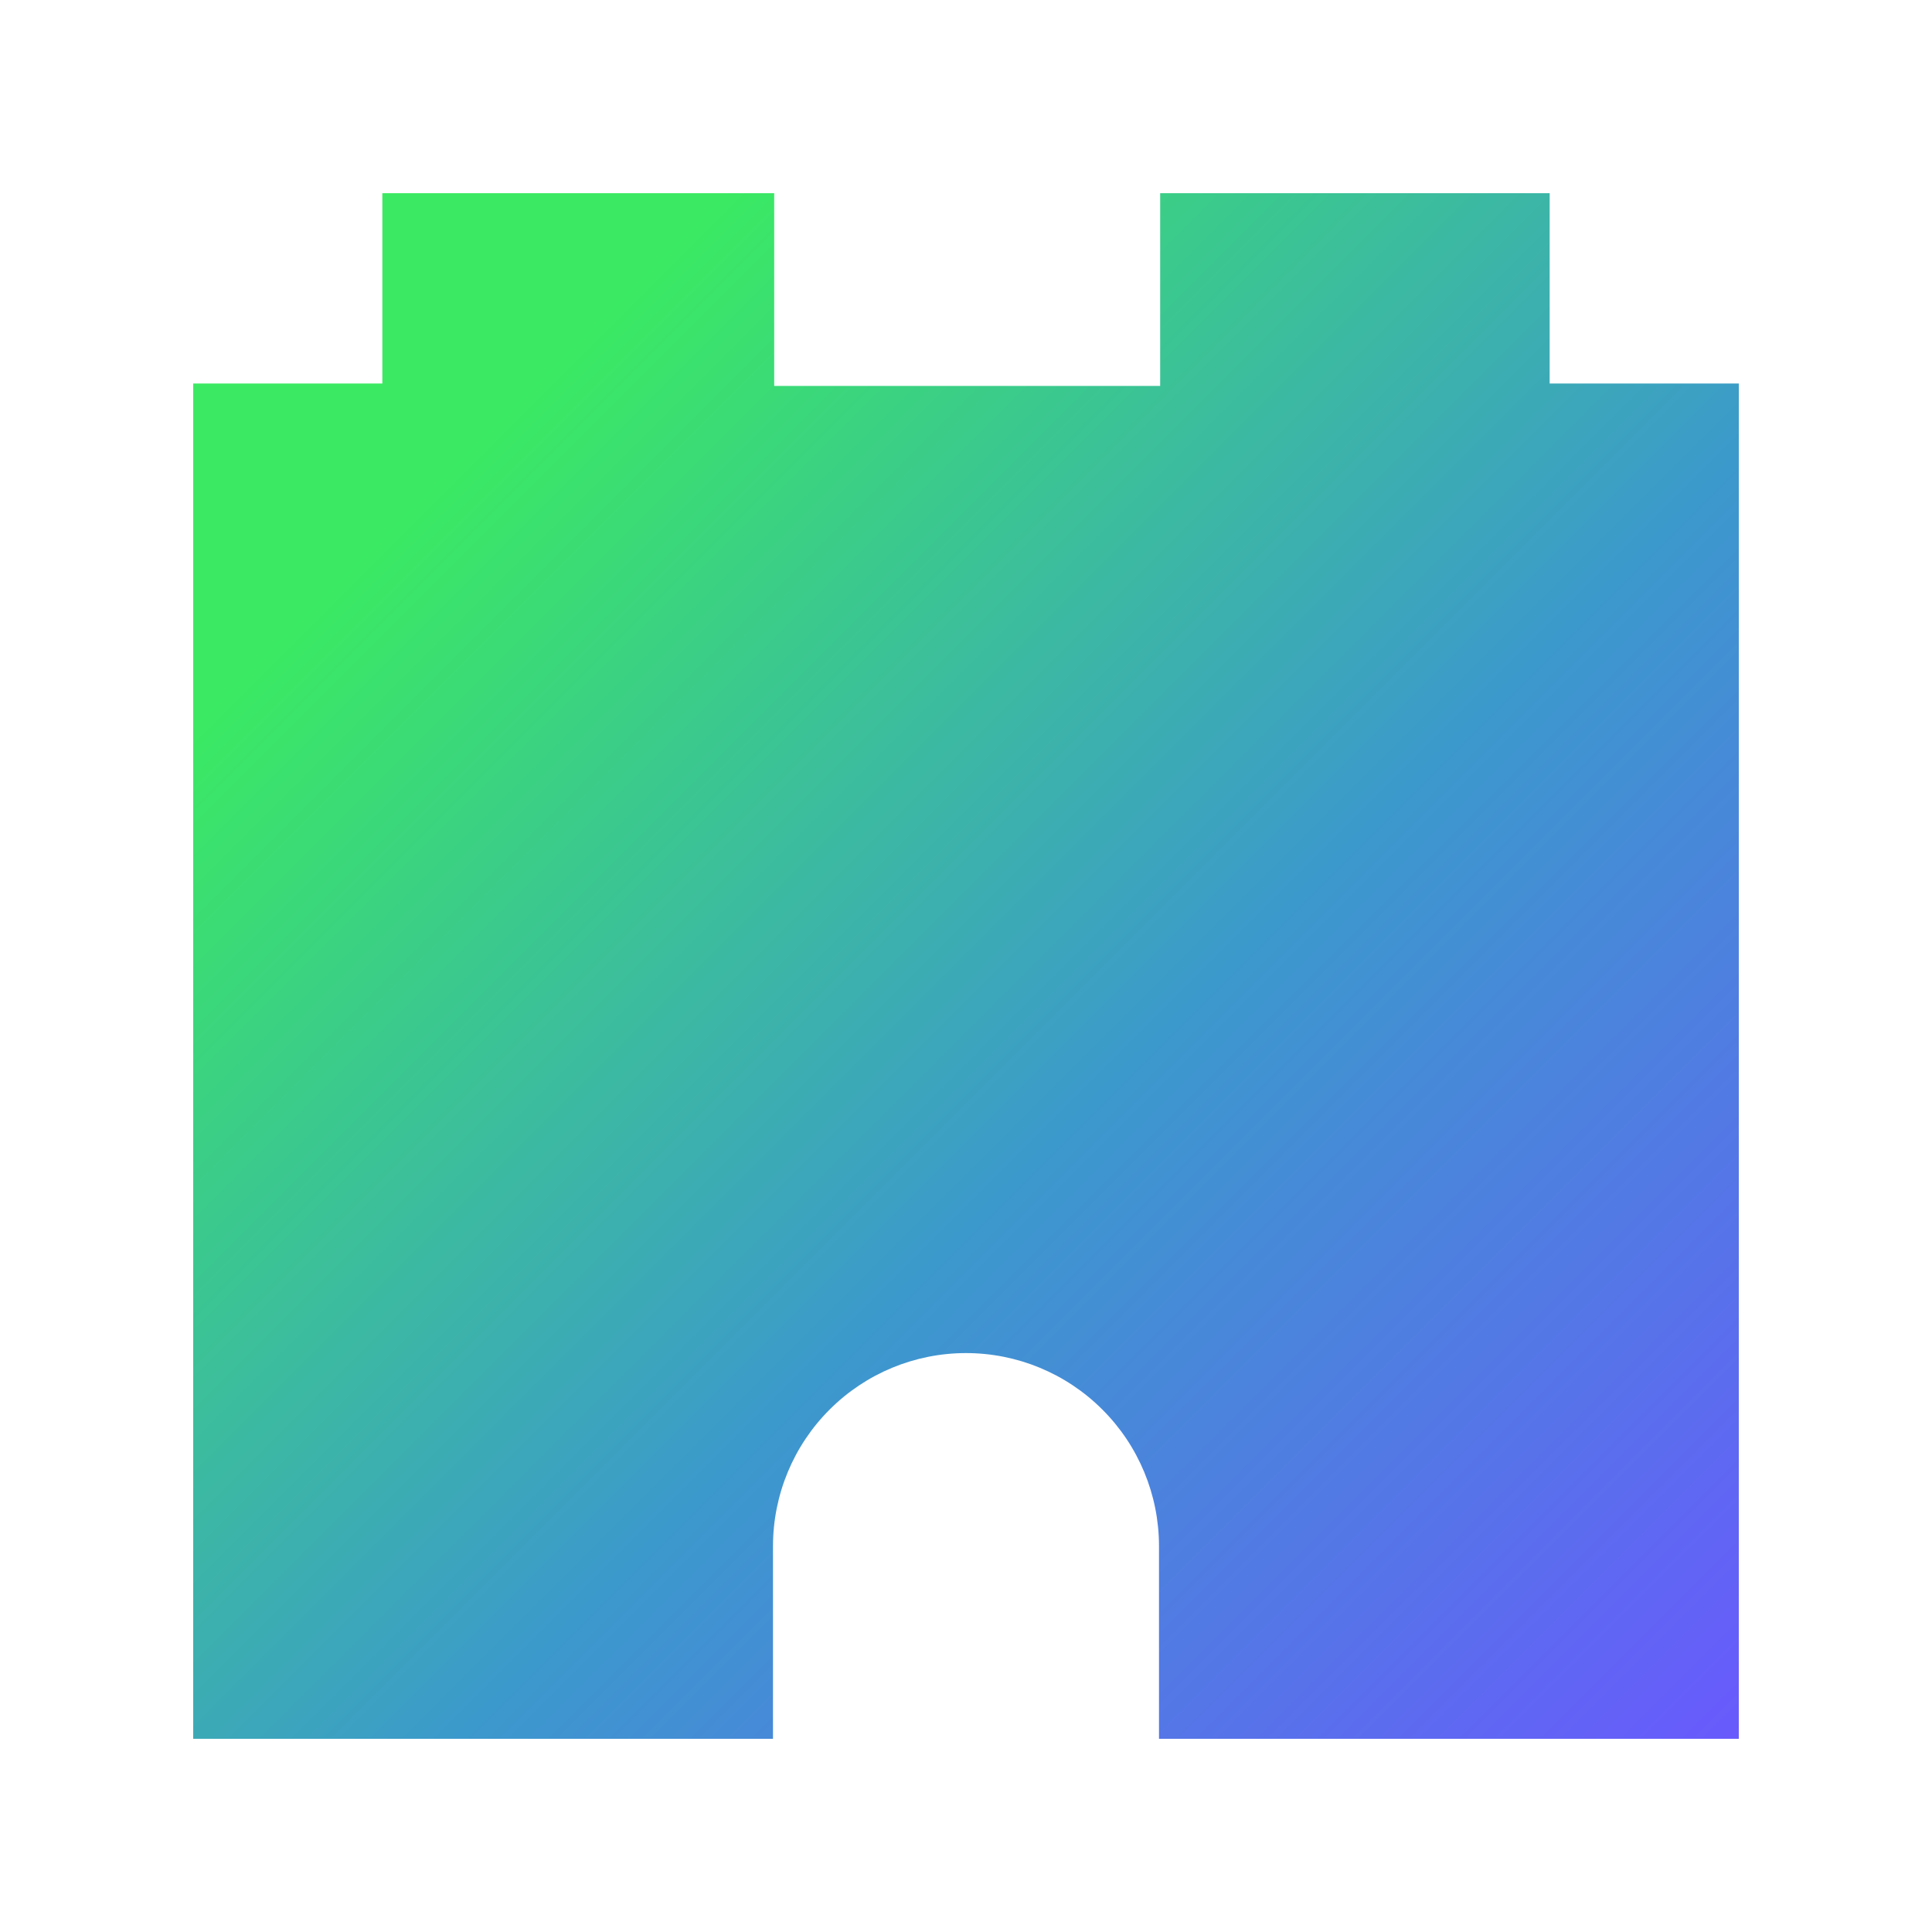
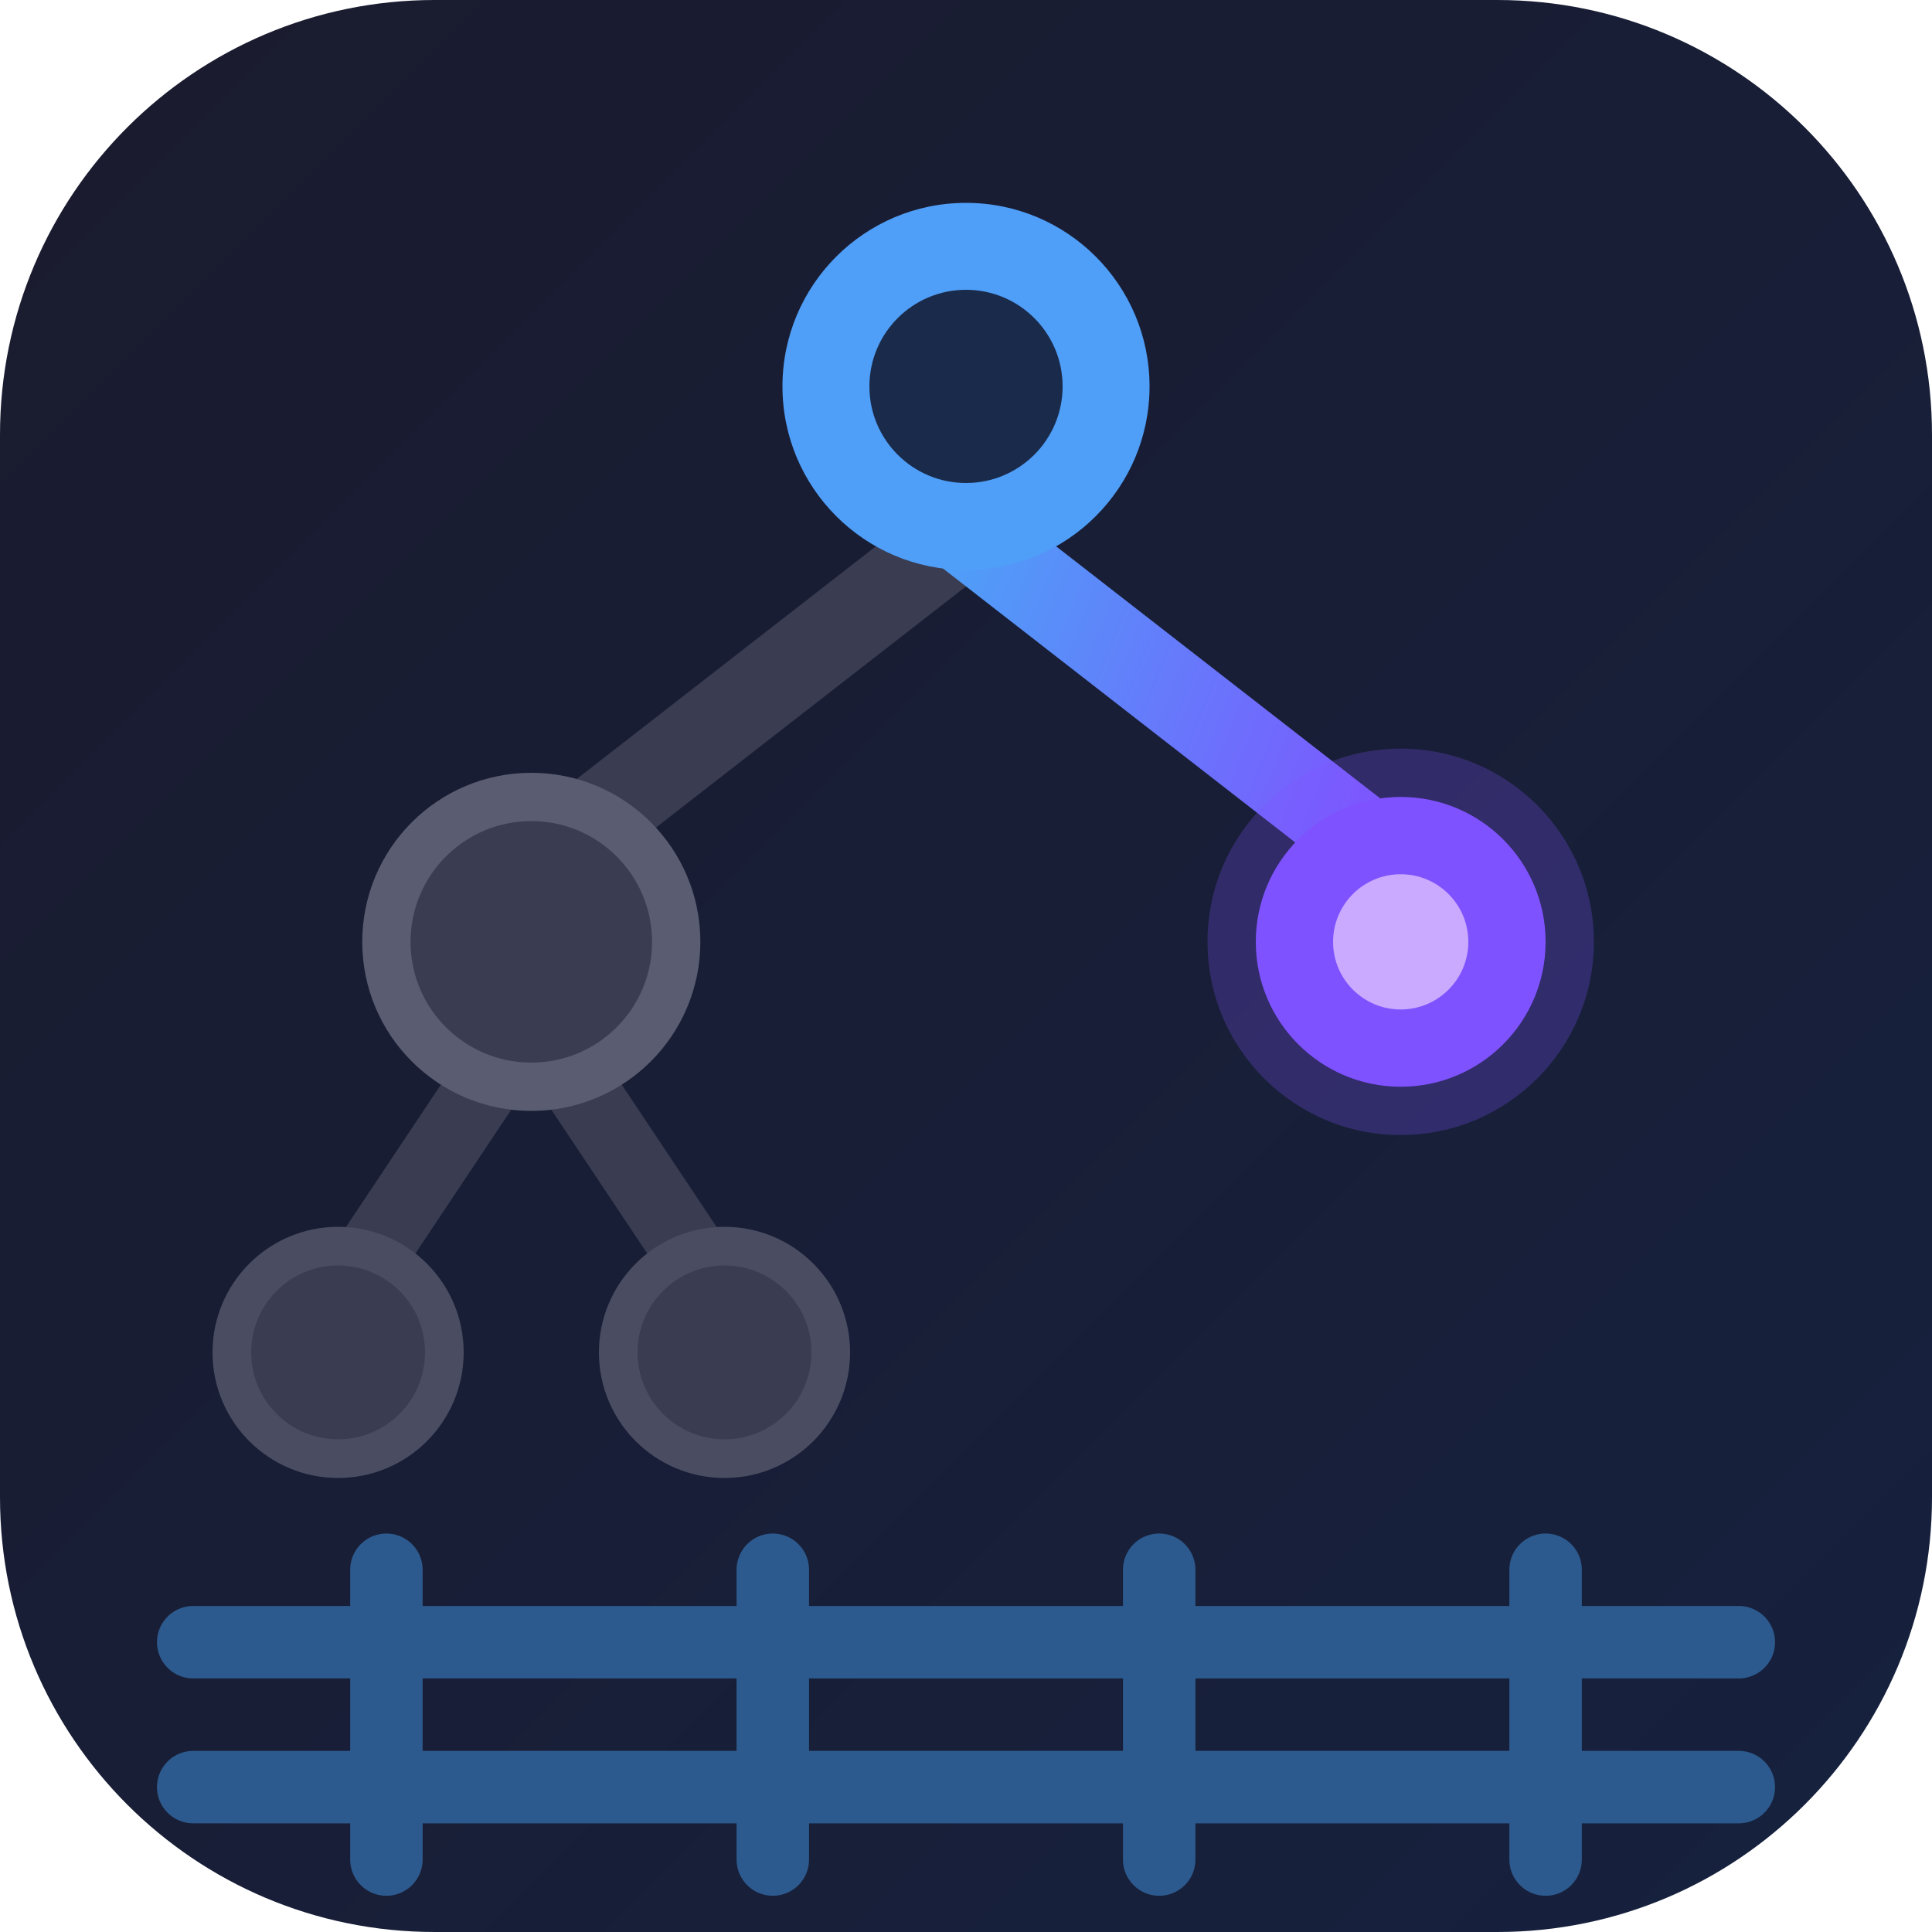
- <svg xmlns="http://www.w3.org/2000/svg" width="40" height="40" viewBox="0 0 40 40" fill="none">
-   <path d="M32.084 7.94V4H24.02V7.99H16.029V4H7.916V7.94H4V36H16.004V32.005C16.006 30.946 16.427 29.931 17.177 29.183C17.926 28.434 18.941 28.014 20 28.014C21.059 28.014 22.074 28.434 22.823 29.183C23.573 29.931 23.994 30.946 23.996 32.005V36H36V7.94H32.084Z" fill="url(#paint0_linear)" />
+ <svg xmlns="http://www.w3.org/2000/svg" viewBox="0 0 40 40" width="40" height="40">
  <defs>
-     <linearGradient id="paint0_linear" x1="2.942" y1="4.9" x2="37.777" y2="39.734" gradientUnits="userSpaceOnUse">
-       <stop offset="0.159" stop-color="#3BEA62" />
-       <stop offset="0.54" stop-color="#3C99CC" />
-       <stop offset="0.937" stop-color="#6B57FF" />
+     <linearGradient id="bg" x1="0" y1="0" x2="40" y2="40" gradientUnits="userSpaceOnUse">
+       <stop offset="0" stop-color="#1a1b2e" />
+       <stop offset="1" stop-color="#16213e" />
+     </linearGradient>
+     <linearGradient id="activeEdge" x1="20" y1="11" x2="30" y2="15" gradientUnits="userSpaceOnUse">
+       <stop offset="0" stop-color="#4f9ef8" />
+       <stop offset="1" stop-color="#7f52ff" />
    </linearGradient>
  </defs>
+   <rect width="40" height="40" rx="9" fill="url(#bg)" />
+   <line x1="4" y1="34" x2="36" y2="34" stroke="#2d5a8e" stroke-width="1.5" stroke-linecap="round" />
+   <line x1="4" y1="37" x2="36" y2="37" stroke="#2d5a8e" stroke-width="1.5" stroke-linecap="round" />
+   <line x1="8" y1="32.5" x2="8" y2="38.5" stroke="#2d5a8e" stroke-width="1.5" stroke-linecap="round" />
+   <line x1="16" y1="32.5" x2="16" y2="38.5" stroke="#2d5a8e" stroke-width="1.5" stroke-linecap="round" />
+   <line x1="24" y1="32.5" x2="24" y2="38.5" stroke="#2d5a8e" stroke-width="1.5" stroke-linecap="round" />
+   <line x1="32" y1="32.5" x2="32" y2="38.5" stroke="#2d5a8e" stroke-width="1.5" stroke-linecap="round" />
+   <line x1="20" y1="11" x2="11" y2="18" stroke="#3a3d52" stroke-width="1.8" stroke-linecap="round" />
+   <line x1="20" y1="11" x2="29" y2="18" stroke="url(#activeEdge)" stroke-width="1.8" stroke-linecap="round" />
+   <line x1="11" y1="21" x2="7" y2="27" stroke="#3a3d52" stroke-width="1.5" stroke-linecap="round" />
+   <line x1="11" y1="21" x2="15" y2="27" stroke="#3a3d52" stroke-width="1.5" stroke-linecap="round" />
+   <circle cx="20" cy="8" r="3.8" fill="#4f9ef8" />
+   <circle cx="20" cy="8" r="2" fill="#1a2a4a" />
+   <circle cx="11" cy="19.5" r="3" fill="#3a3d52" stroke="#5a5d72" stroke-width="1" />
+   <circle cx="29" cy="19.5" r="4" fill="#7f52ff" opacity="0.25" />
+   <circle cx="29" cy="19.5" r="3" fill="#7f52ff" />
+   <circle cx="29" cy="19.5" r="1.4" fill="#c9aaff" />
+   <circle cx="7" cy="28" r="2.2" fill="#3a3d52" stroke="#4a4d62" stroke-width="0.8" />
+   <circle cx="15" cy="28" r="2.2" fill="#3a3d52" stroke="#4a4d62" stroke-width="0.8" />
</svg>
